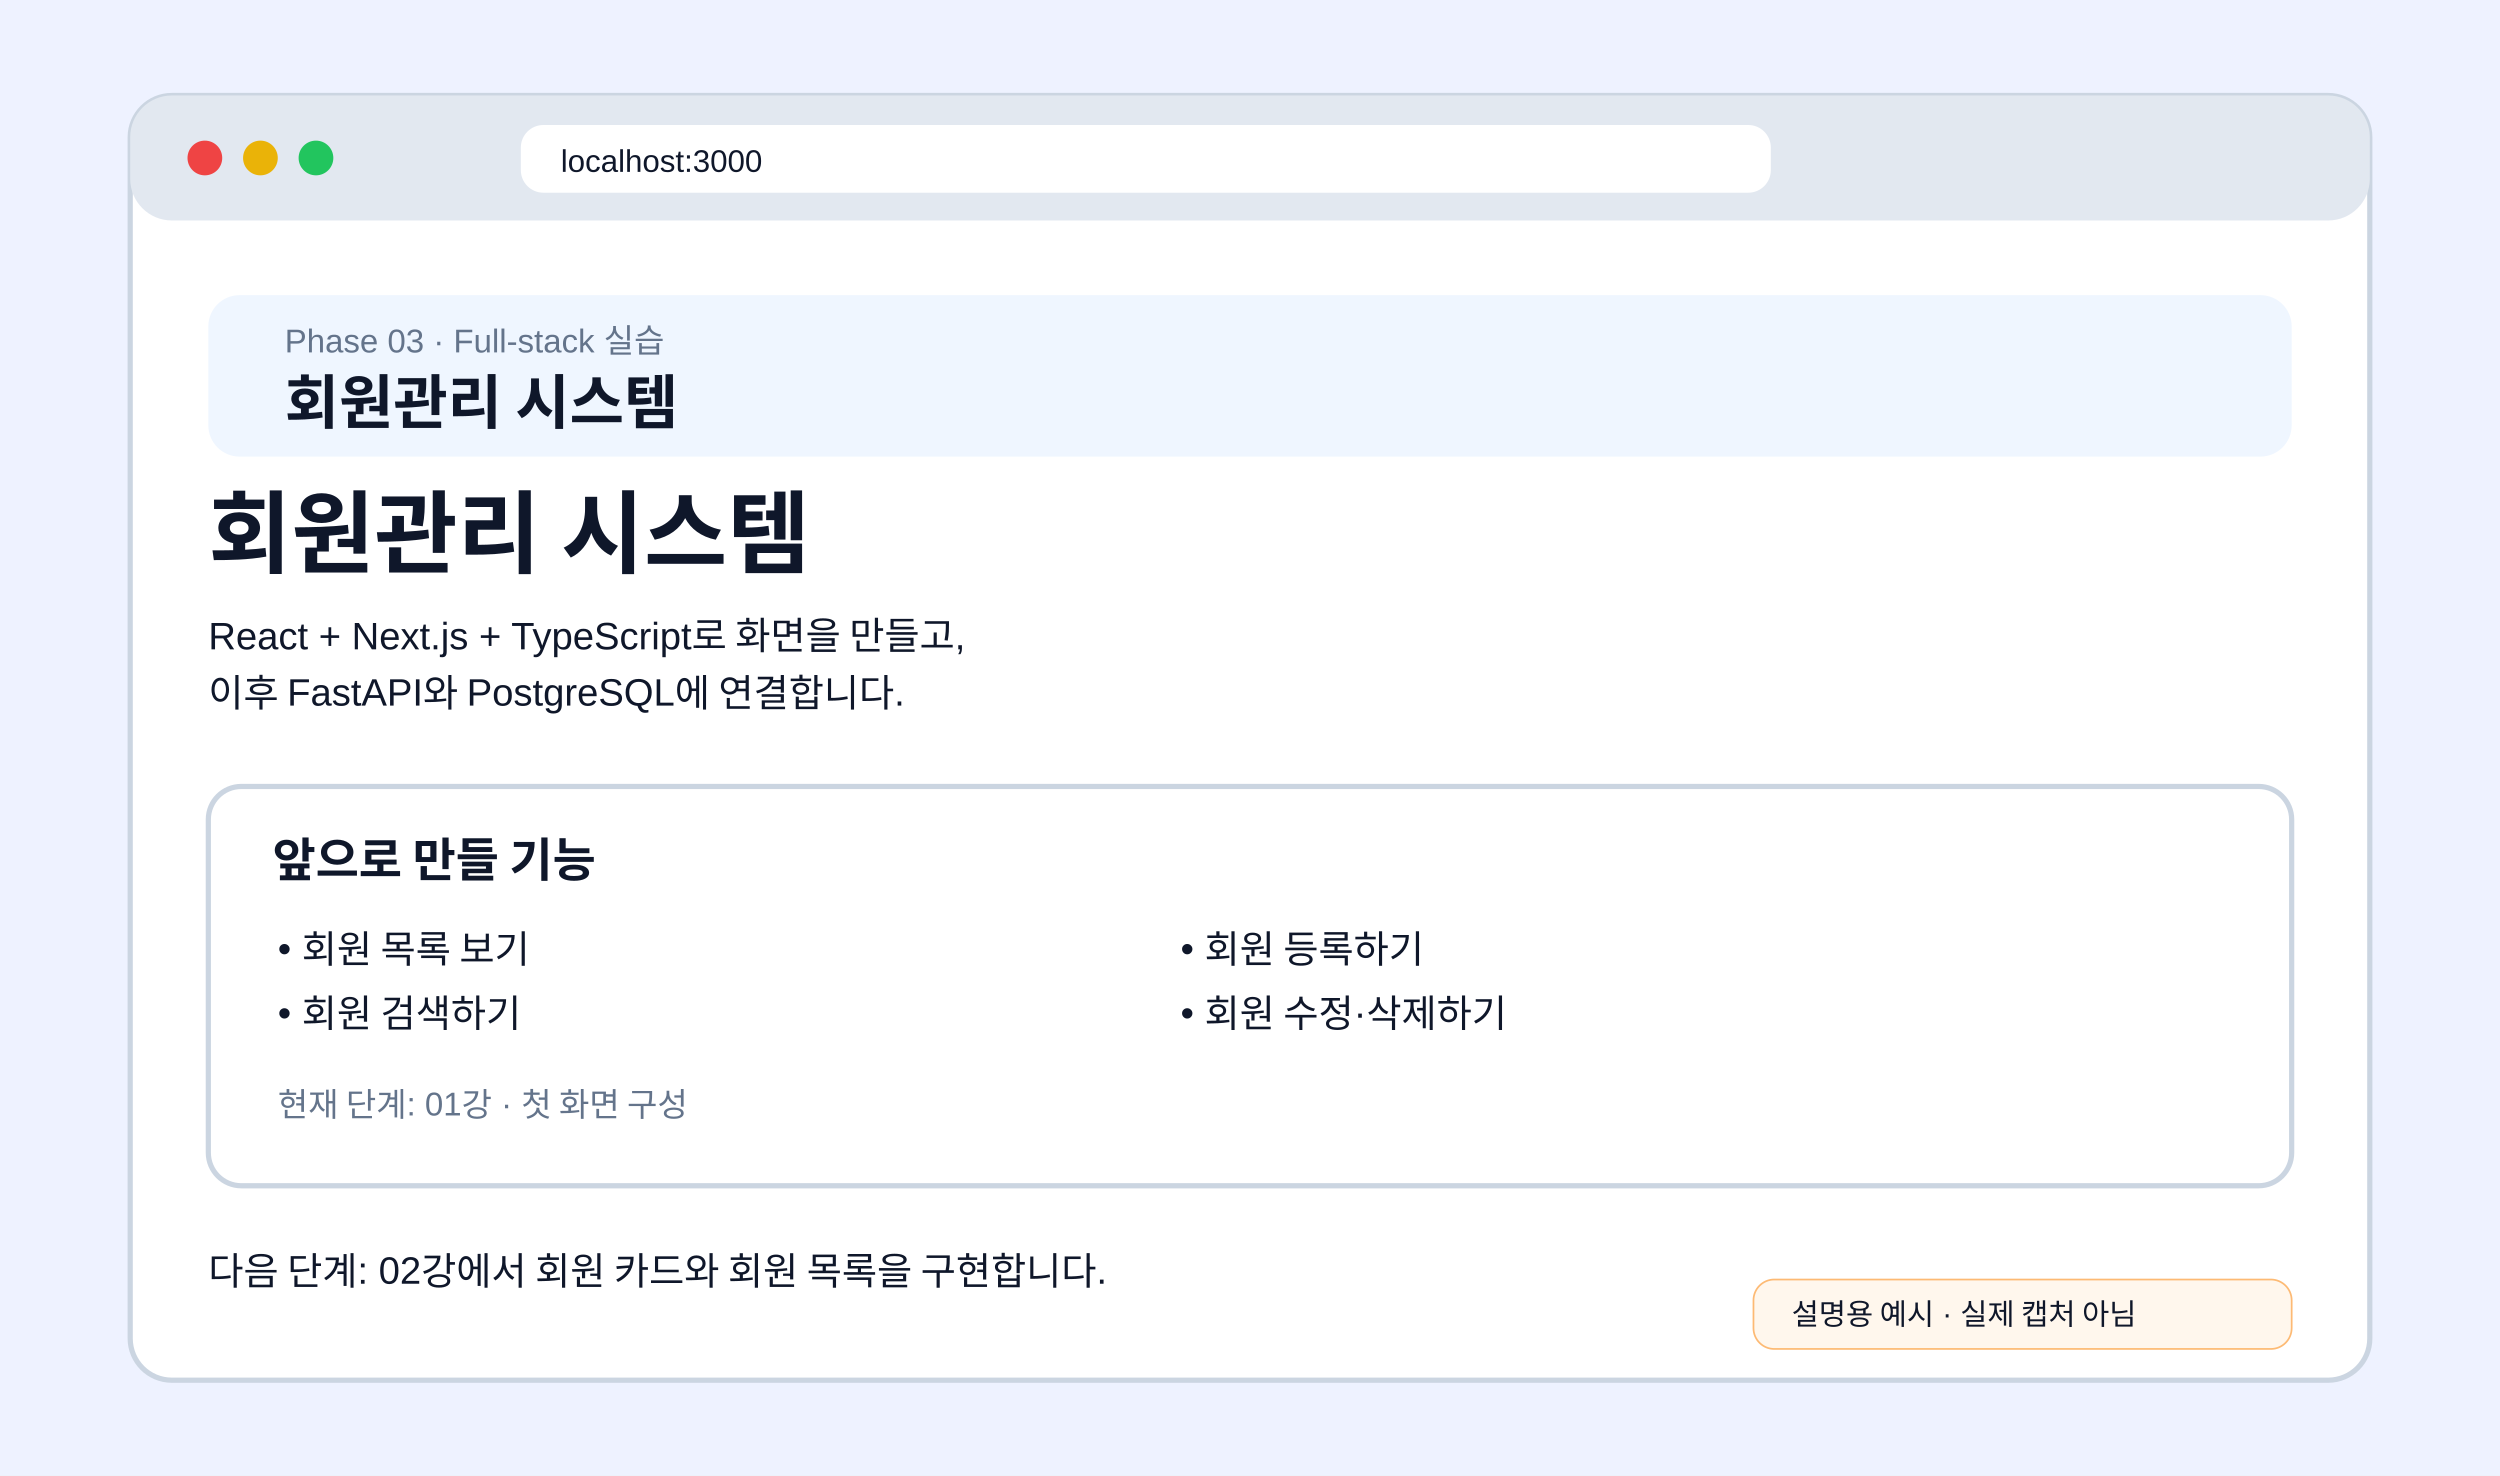
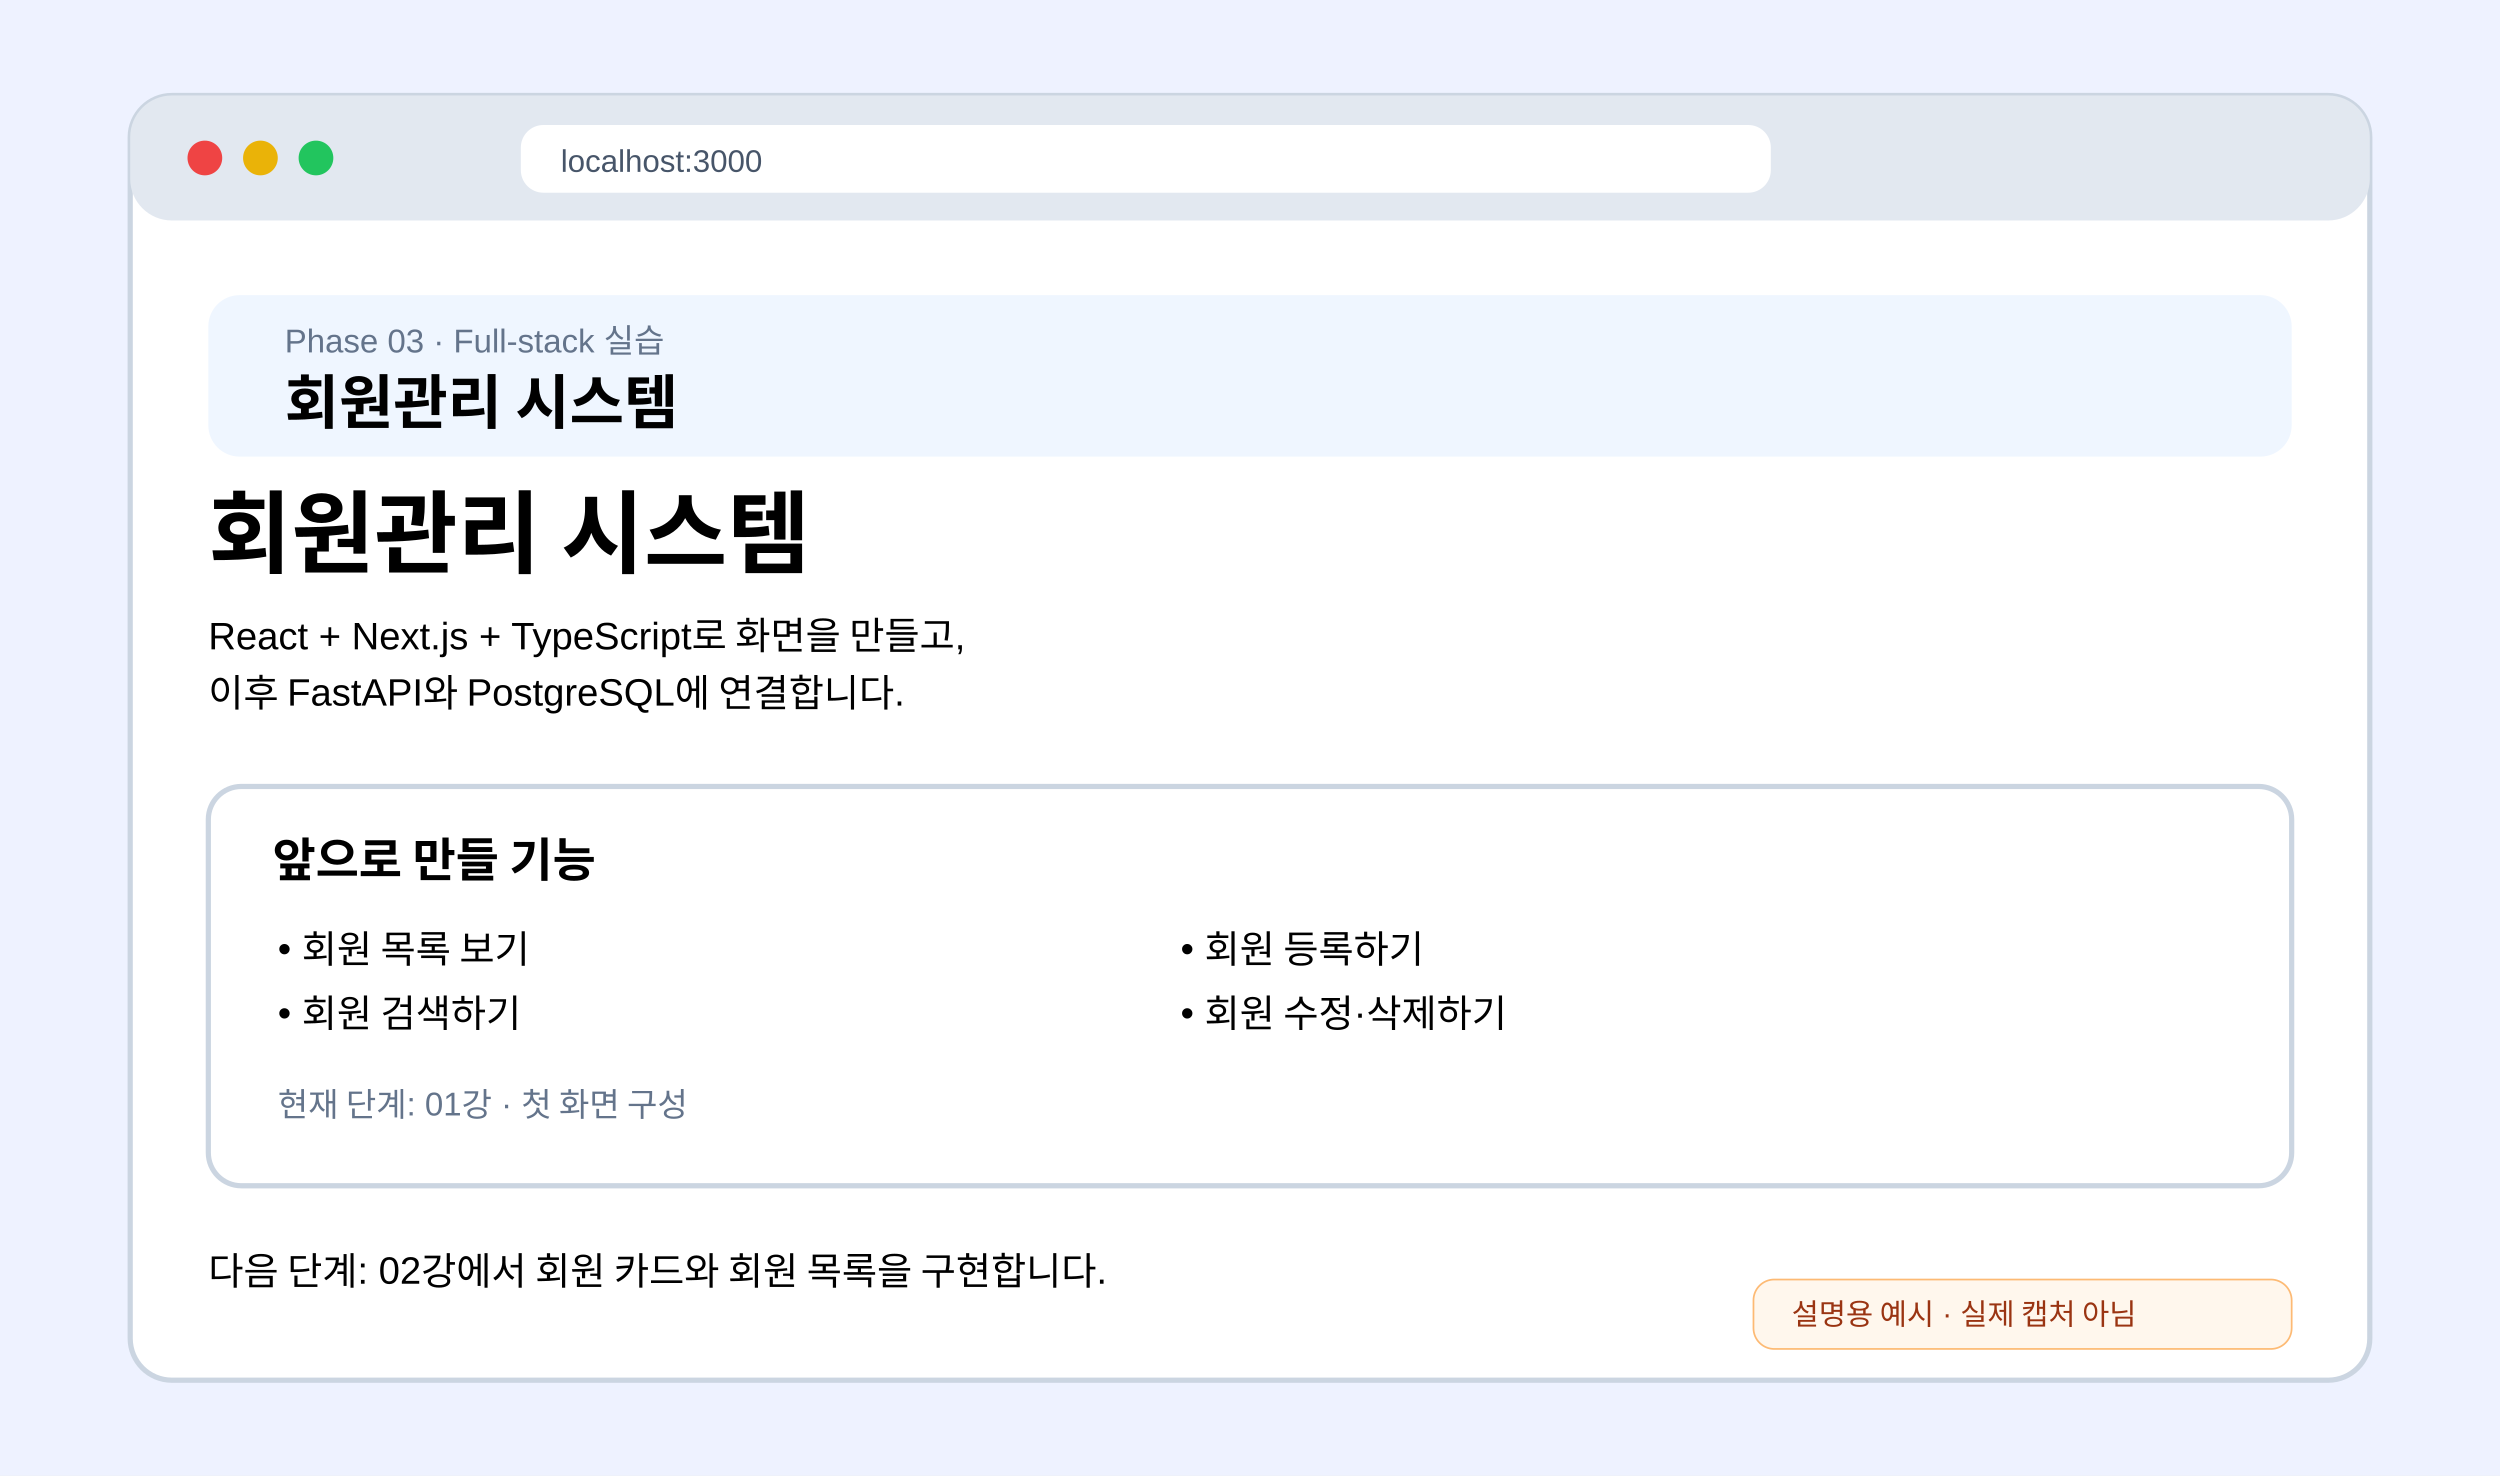
<svg xmlns="http://www.w3.org/2000/svg" width="1440" height="850" viewBox="0 0 1440 850">
  <rect width="1440" height="850" fill="#eef2ff" />
-   <style>text{font-family:'Malgun Gothic','Noto Sans KR',Arial,sans-serif;fill:#0f172a}.title{font-weight:800;font-size:52px}.head{font-weight:700;font-size:27px}.body{font-size:22px}.muted{fill:#64748b;font-size:19px}</style>
+   <style>text{font-family:'Malgun Gothic','Noto Sans KR',Arial,sans-serif}.title{font-weight:800;font-size:52px}.head{font-weight:700;font-size:27px}.body{font-size:22px}.muted{fill:#64748b;font-size:19px}</style>
  <rect x="75" y="55" width="1290" height="740" rx="24" fill="white" stroke="#cbd5e1" stroke-width="3" />
  <rect x="75" y="55" width="1290" height="72" rx="24" fill="#e2e8f0" />
  <circle cx="118" cy="91" r="10" fill="#ef4444" />
  <circle cx="150" cy="91" r="10" fill="#eab308" />
  <circle cx="182" cy="91" r="10" fill="#22c55e" />
  <rect x="300" y="72" width="720" height="39" rx="13" fill="white" />
  <text x="323" y="99" font-size="18" fill="#475569">localhost:3000</text>
  <rect x="120" y="170" width="1200" height="93" rx="18" fill="#eff6ff" />
  <text x="164" y="203" class="muted">Phase 03 · Full-stack 실습</text>
  <text x="164" y="244" class="title" style="font-size:34px">회원관리 시스템</text>
  <text x="120" y="326" class="title">회원관리 시스템</text>
  <text x="120" y="374" class="body">React + Next.js + TypeScript로 화면을 만들고,</text>
  <text x="120" y="407" class="body">이후 FastAPI와 PostgreSQL에 연결합니다.</text>
  <rect x="120" y="453" width="1200" height="230" rx="19" fill="#ffffff" stroke="#cbd5e1" stroke-width="3" />
  <text x="157" y="505" class="head">앞으로 만들 기능</text>
  <text x="160" y="554" class="body">• 회원 목록 보기</text>
  <text x="160" y="591" class="body">• 회원 검색하기</text>
  <text x="680" y="554" class="body">• 회원 등록하기</text>
  <text x="680" y="591" class="body">• 회원 수정·삭제하기</text>
  <text x="160" y="643" class="muted">현재 단계: 01강 · 첫 화면 구성</text>
  <text x="120" y="740" class="body">다음 단계: 02강에서 회원 카드와 회원 목록을 구현합니다.</text>
  <rect x="1010" y="737" width="310" height="40" rx="12" fill="#fff7ed" stroke="#fdba74" />
  <text x="1032" y="763" font-size="17" fill="#9a3412">설명용 예시 · 실제 캡처 아님</text>
</svg>
